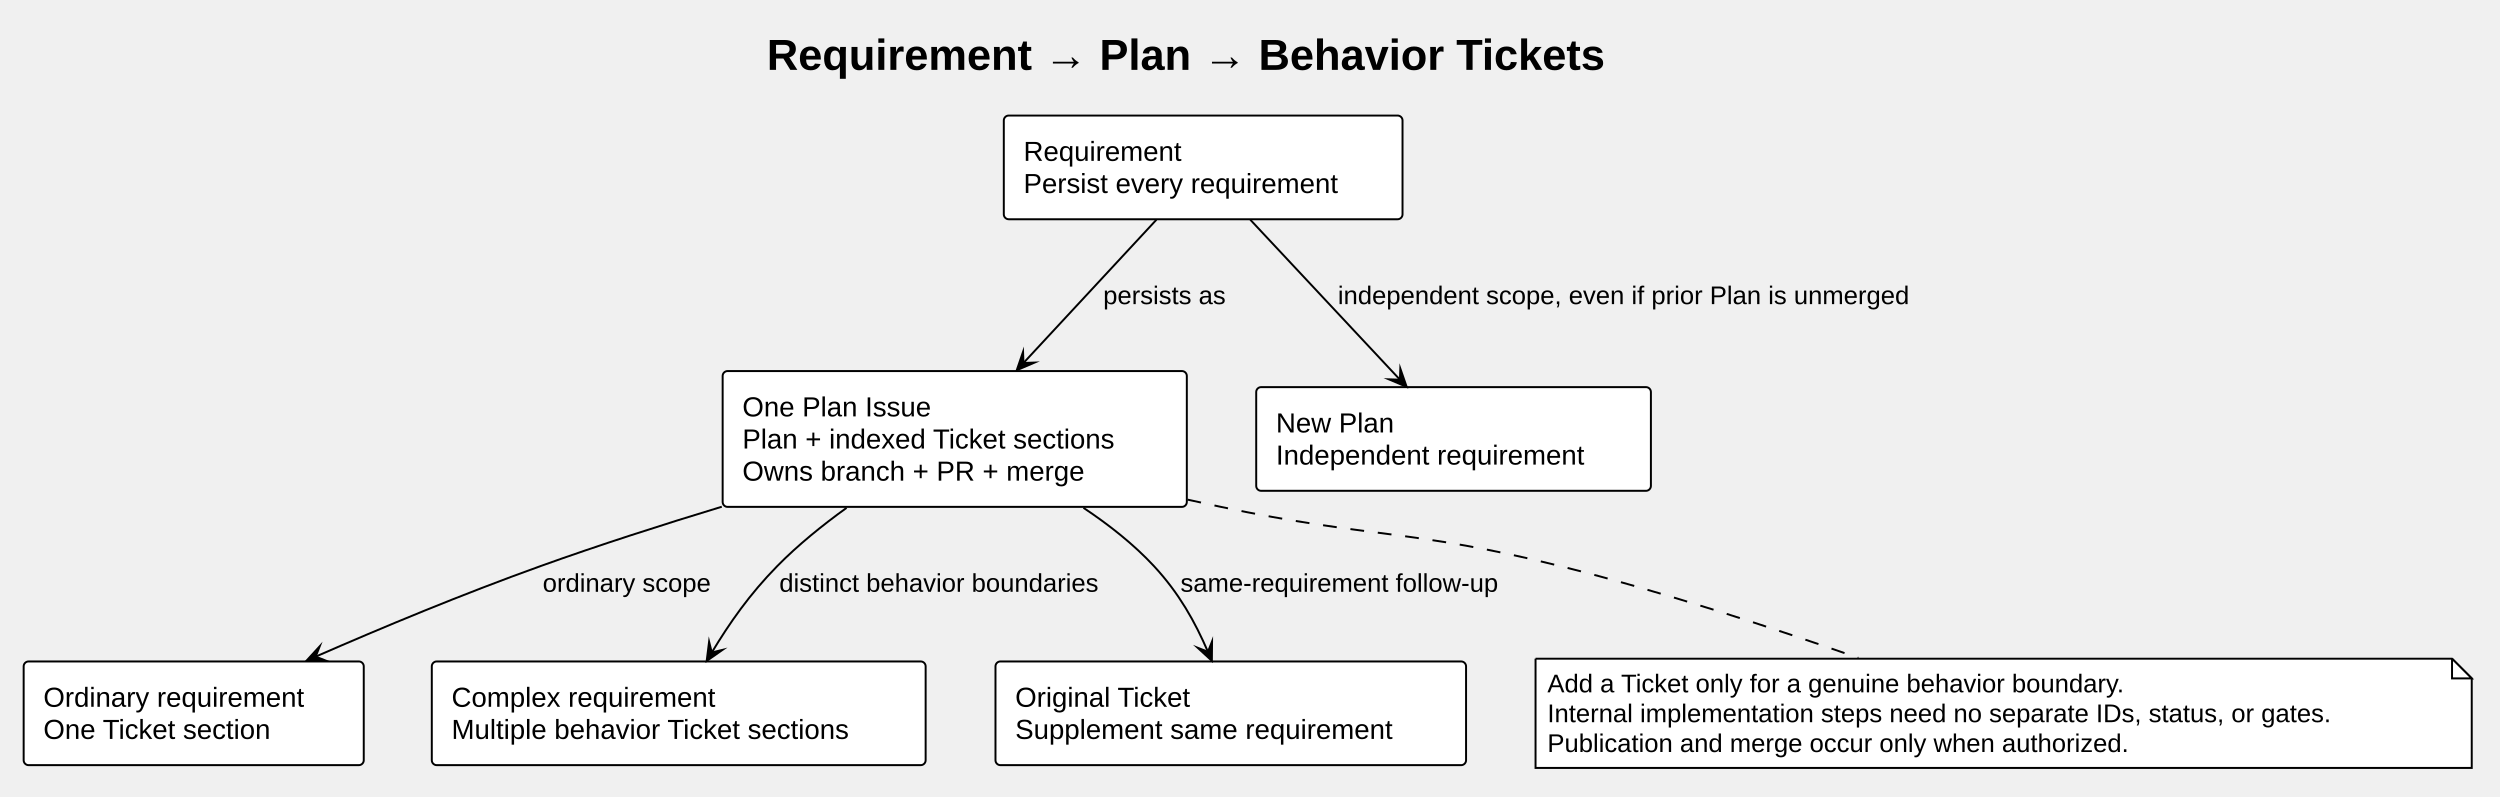
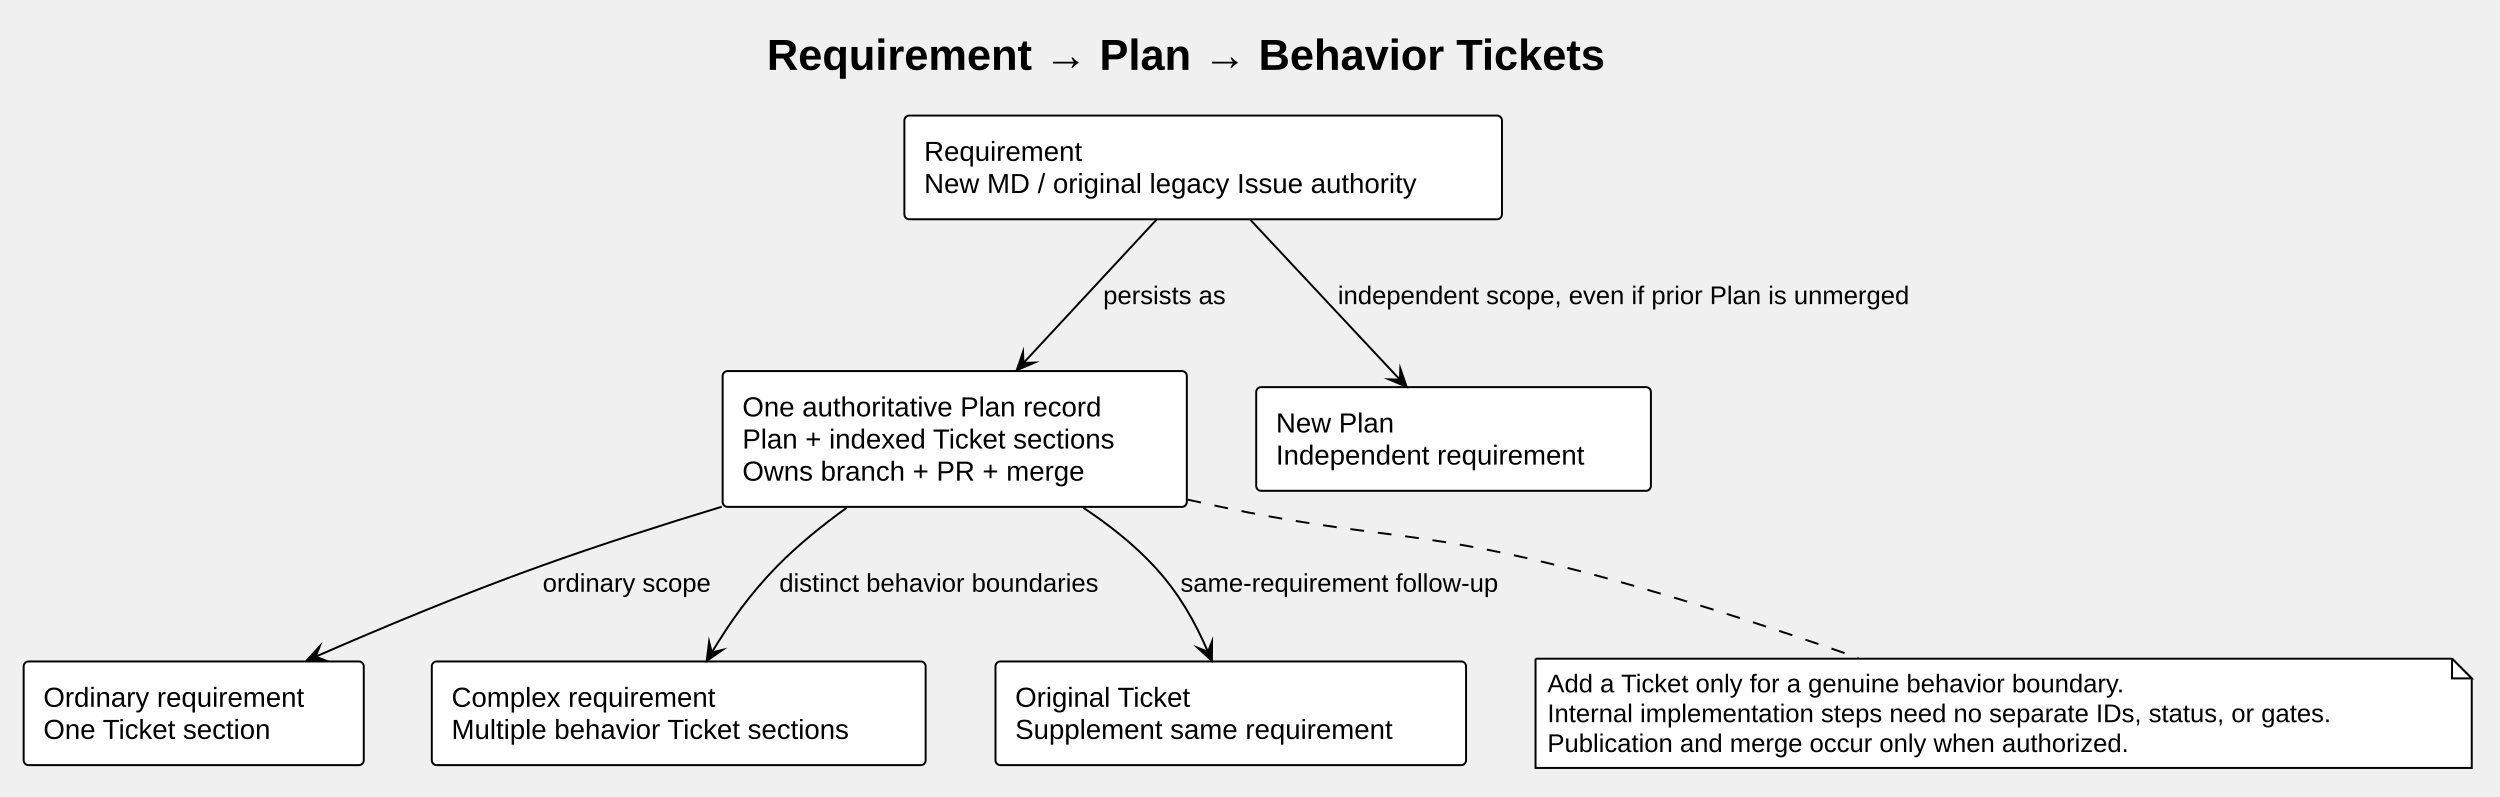
<svg xmlns="http://www.w3.org/2000/svg" version="1.1" data-diagram-type="DESCRIPTION" style="width:1268px;height:404px;background:#FFFFFF;" width="1268px" height="404px" viewBox="0 0 1268 404" zoomAndPan="magnify" preserveAspectRatio="none" contentStyleType="text/css">
  <defs />
  <g font-family="sans-serif" lengthAdjust="spacing">
    <g class="title" data-source-line="6">
      <text x="388.966" y="35.421" fill="#000" font-size="22" textLength="488.737" font-weight="700" font-family="Arial">Requirement → Plan → Behavior Tickets</text>
    </g>
    <g class="entity" data-qualified-name="requirement" id="ent0001" data-source-line="8">
-       <rect x="509.13" y="58.609" width="202.232" height="52.594" fill="#FFF" style="stroke:#000;stroke-width:1;" rx="2.5" ry="2.5" />
-       <text x="519.13" y="81.604" fill="#000" font-size="14" textLength="90.973" font-family="Arial">Requirement</text>
-       <text x="519.13" y="97.901" fill="#000" font-size="14" textLength="182.232" font-family="Arial">Persist every requirement</text>
+       <rect x="458.7" y="58.609" width="303.097" height="52.594" fill="#FFF" style="stroke:#000;stroke-width:1;" rx="2.5" ry="2.5" />
+       <text x="468.7" y="81.604" fill="#000" font-size="14" textLength="90.973" font-family="Arial">Requirement</text>
+       <text x="468.7" y="97.901" fill="#000" font-size="14" textLength="283.097" font-family="Arial">New MD / original legacy Issue authority</text>
    </g>
    <g class="entity" data-qualified-name="plan" id="ent0002" data-source-line="9">
      <rect x="366.53" y="188.199" width="235.428" height="68.891" fill="#FFF" style="stroke:#000;stroke-width:1;" rx="2.5" ry="2.5" />
-       <text x="376.53" y="211.194" fill="#000" font-size="14" textLength="103.394" font-family="Arial">One Plan Issue</text>
+       <text x="376.53" y="211.194" fill="#000" font-size="14" textLength="207.286" font-family="Arial">One authoritative Plan record</text>
      <text x="376.53" y="227.491" fill="#000" font-size="14" textLength="215.428" font-family="Arial">Plan + indexed Ticket sections</text>
      <text x="376.53" y="243.788" fill="#000" font-size="14" textLength="196.69" font-family="Arial">Owns branch + PR + merge</text>
    </g>
    <g class="entity" data-qualified-name="ordinary" id="ent0003" data-source-line="10">
      <rect x="12" y="335.489" width="172.496" height="52.594" fill="#FFF" style="stroke:#000;stroke-width:1;" rx="2.5" ry="2.5" />
      <text x="22" y="358.484" fill="#000" font-size="14" textLength="152.496" font-family="Arial">Ordinary requirement</text>
      <text x="22" y="374.781" fill="#000" font-size="14" textLength="130.177" font-family="Arial">One Ticket section</text>
    </g>
    <g class="entity" data-qualified-name="complex" id="ent0004" data-source-line="11">
      <rect x="219.01" y="335.489" width="250.474" height="52.594" fill="#FFF" style="stroke:#000;stroke-width:1;" rx="2.5" ry="2.5" />
      <text x="229.01" y="358.484" fill="#000" font-size="14" textLength="153.104" font-family="Arial">Complex requirement</text>
      <text x="229.01" y="374.781" fill="#000" font-size="14" textLength="230.474" font-family="Arial">Multiple behavior Ticket sections</text>
    </g>
    <g class="entity" data-qualified-name="original_ticket" id="ent0005" data-source-line="12">
      <rect x="504.91" y="335.489" width="238.675" height="52.594" fill="#FFF" style="stroke:#000;stroke-width:1;" rx="2.5" ry="2.5" />
      <text x="514.91" y="358.484" fill="#000" font-size="14" textLength="101.582" font-family="Arial">Original Ticket</text>
      <text x="514.91" y="374.781" fill="#000" font-size="14" textLength="218.675" font-family="Arial">Supplement same requirement</text>
    </g>
    <g class="entity" data-qualified-name="new_plan" id="ent0006" data-source-line="13">
      <rect x="637.15" y="196.349" width="200.188" height="52.594" fill="#FFF" style="stroke:#000;stroke-width:1;" rx="2.5" ry="2.5" />
      <text x="647.15" y="219.344" fill="#000" font-size="14" textLength="64.771" font-family="Arial">New Plan</text>
      <text x="647.15" y="235.641" fill="#000" font-size="14" textLength="180.188" font-family="Arial">Independent requirement</text>
    </g>
    <g class="entity" data-qualified-name="GMN12" id="ent0013" data-source-line="22">
      <path d="M778.83,334.089 L778.83,389.488 L1253.668,389.488 L1253.668,344.089 L1243.668,334.089 L778.83,334.089" style="stroke:#000;stroke-width:1;" fill="#FFF" />
      <path d="M1243.668,334.089 L1243.668,344.089 L1253.668,344.089 L1243.668,334.089" style="stroke:#000;stroke-width:1;" fill="#FFF" />
      <text x="784.83" y="351.156" fill="#000" font-size="13" textLength="334.794" font-family="Arial">Add a Ticket only for a genuine behavior boundary.</text>
      <text x="784.83" y="366.289" fill="#000" font-size="13" textLength="453.838" font-family="Arial">Internal implementation steps need no separate IDs, status, or gates.</text>
      <text x="784.83" y="381.422" fill="#000" font-size="13" textLength="335.175" font-family="Arial">Publication and merge occur only when authorized.</text>
    </g>
    <g class="link" data-entity-1="ent0001" data-entity-2="ent0002" id="lnk7" data-source-line="15" data-link-type="dependency">
      <path d="M586.55,111.439 C566.52,133.019 541.061,160.445 519.101,184.105" style="stroke:#000;stroke-width:1;" fill="none" id="requirement-to-plan" />
      <polygon points="515.7,187.769,524.754,183.894,519.101,184.105,518.891,178.452,515.7,187.769" fill="#000" style="stroke:#000;stroke-width:1;stroke-linejoin:miter;stroke-miterlimit:10;" />
      <text x="559.53" y="154.266" fill="#000" font-size="13" textLength="69.494" font-family="Arial">persists as</text>
    </g>
    <g class="link" data-entity-1="ent0002" data-entity-2="ent0003" id="lnk8" data-source-line="16" data-link-type="dependency">
      <path d="M366.09,257.009 C335.94,266.159 303.73,276.499 274.25,287.089 C234.03,301.539 194.243,318.139 160.103,333.039" style="stroke:#000;stroke-width:1;" fill="none" id="plan-to-ordinary" />
      <polygon points="155.52,335.039,165.369,335.105,160.103,333.039,162.169,327.773,155.52,335.039" fill="#000" style="stroke:#000;stroke-width:1;stroke-linejoin:miter;stroke-miterlimit:10;" />
      <text x="275.25" y="300.156" fill="#000" font-size="13" textLength="96.662" font-family="Arial">ordinary scope</text>
    </g>
    <g class="link" data-entity-1="ent0002" data-entity-2="ent0004" id="lnk9" data-source-line="17" data-link-type="dependency">
      <path d="M429.38,257.579 C417.13,266.409 404.7,276.449 394.25,287.089 C380.16,301.429 370.073,315.928 361.013,330.948" style="stroke:#000;stroke-width:1;" fill="none" id="plan-to-complex" />
      <polygon points="358.43,335.229,366.504,329.589,361.013,330.948,359.653,325.457,358.43,335.229" fill="#000" style="stroke:#000;stroke-width:1;stroke-linejoin:miter;stroke-miterlimit:10;" />
      <text x="395.25" y="300.156" fill="#000" font-size="13" textLength="185.783" font-family="Arial">distinct behavior boundaries</text>
    </g>
    <g class="link" data-entity-1="ent0002" data-entity-2="ent0005" id="lnk10" data-source-line="18" data-link-type="dependency">
      <path d="M549.53,257.569 C562.33,266.089 574.96,276.009 585.25,287.089 C598.15,300.989 606.071,315.372 612.671,330.592" style="stroke:#000;stroke-width:1;" fill="none" id="plan-to-original_ticket" />
      <polygon points="614.66,335.179,614.749,325.331,612.671,330.592,607.41,328.514,614.66,335.179" fill="#000" style="stroke:#000;stroke-width:1;stroke-linejoin:miter;stroke-miterlimit:10;" />
      <text x="598.74" y="300.156" fill="#000" font-size="13" textLength="184.533" font-family="Arial">same-requirement follow-up</text>
    </g>
    <g class="link" data-entity-1="ent0001" data-entity-2="ent0006" id="lnk11" data-source-line="19" data-link-type="dependency">
      <path d="M634.14,111.439 C656.84,135.699 687.384,168.348 710.054,192.578" style="stroke:#000;stroke-width:1;" fill="none" id="requirement-to-new_plan" />
      <polygon points="713.47,196.229,710.242,186.925,710.054,192.578,704.4,192.39,713.47,196.229" fill="#000" style="stroke:#000;stroke-width:1;stroke-linejoin:miter;stroke-miterlimit:10;" />
      <text x="678.56" y="154.266" fill="#000" font-size="13" textLength="329.012" font-family="Arial">independent scope, even if prior Plan is unmerged</text>
    </g>
    <g class="link" data-entity-1="ent0002" data-entity-2="ent0013" id="lnk14" data-source-line="22" data-link-type="association">
      <path d="M602.3,253.399 C608.03,254.679 613.7,255.919 619.25,257.089 C695.18,273.099 715.96,268.299 791.25,287.089 C842.5,299.879 898.99,318.399 942.54,333.679" style="stroke:#000;stroke-width:1;stroke-dasharray:7,7;" fill="none" id="plan-GMN12" />
    </g>
  </g>
</svg>
